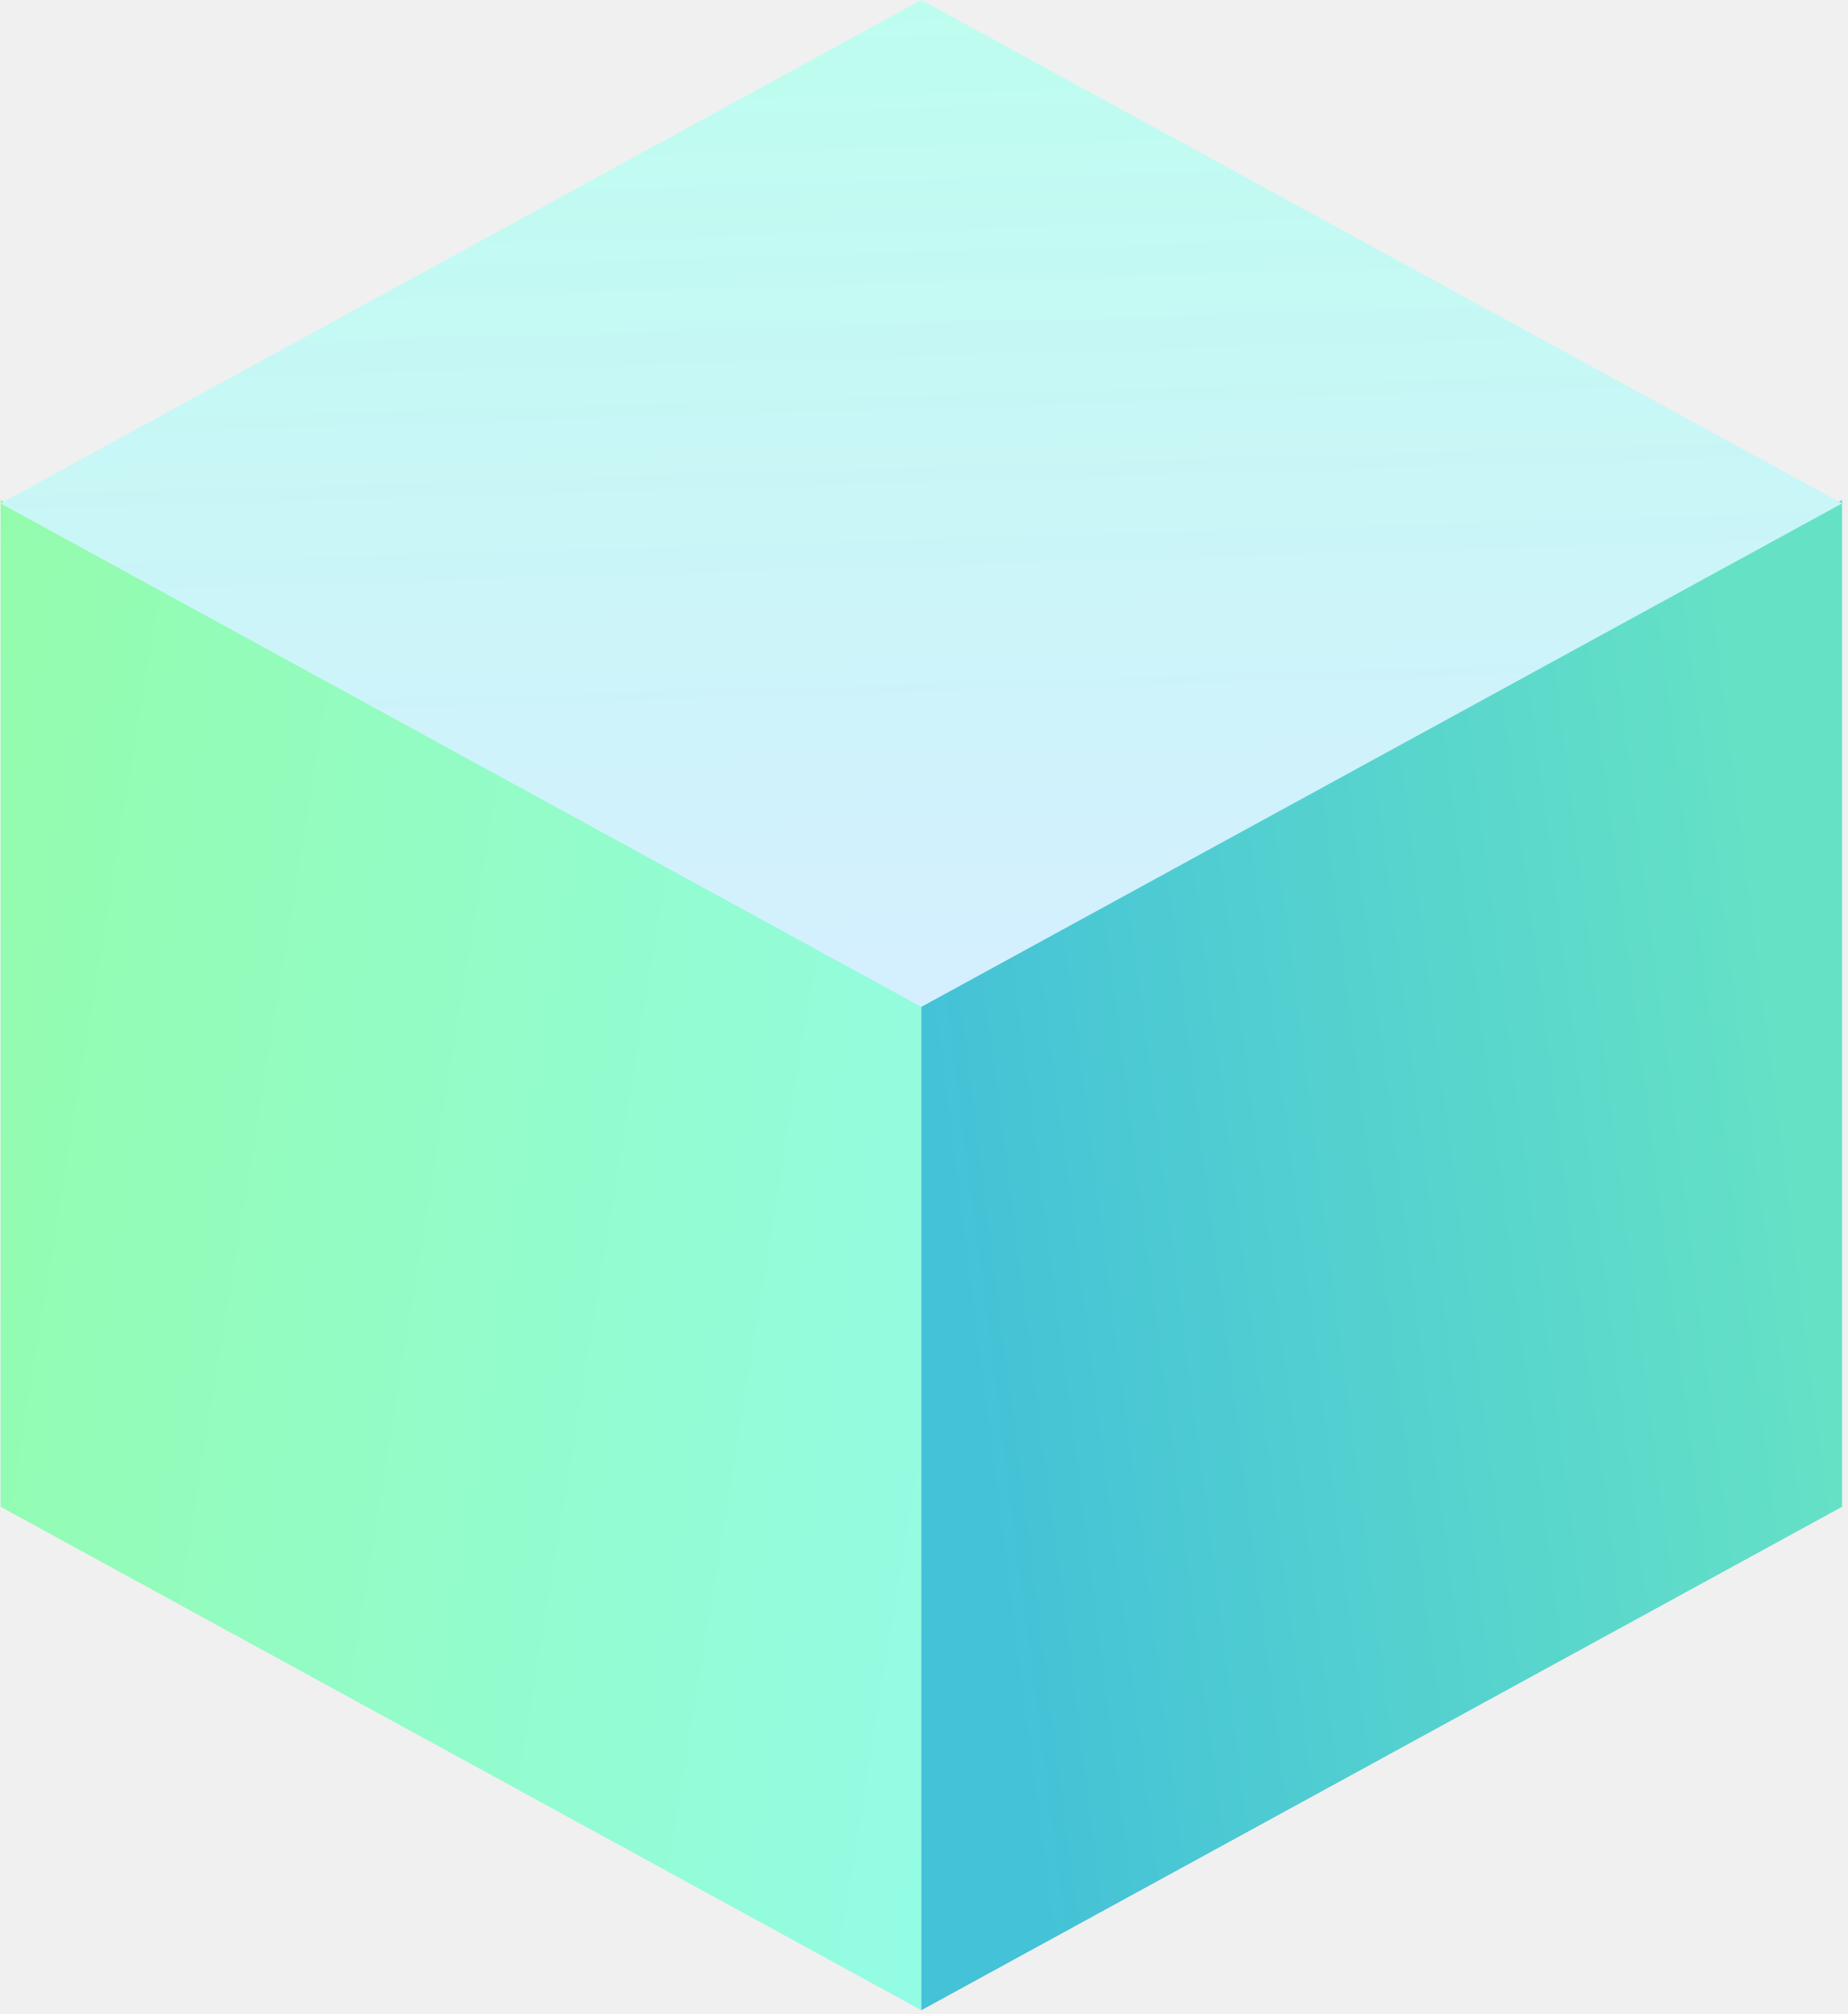
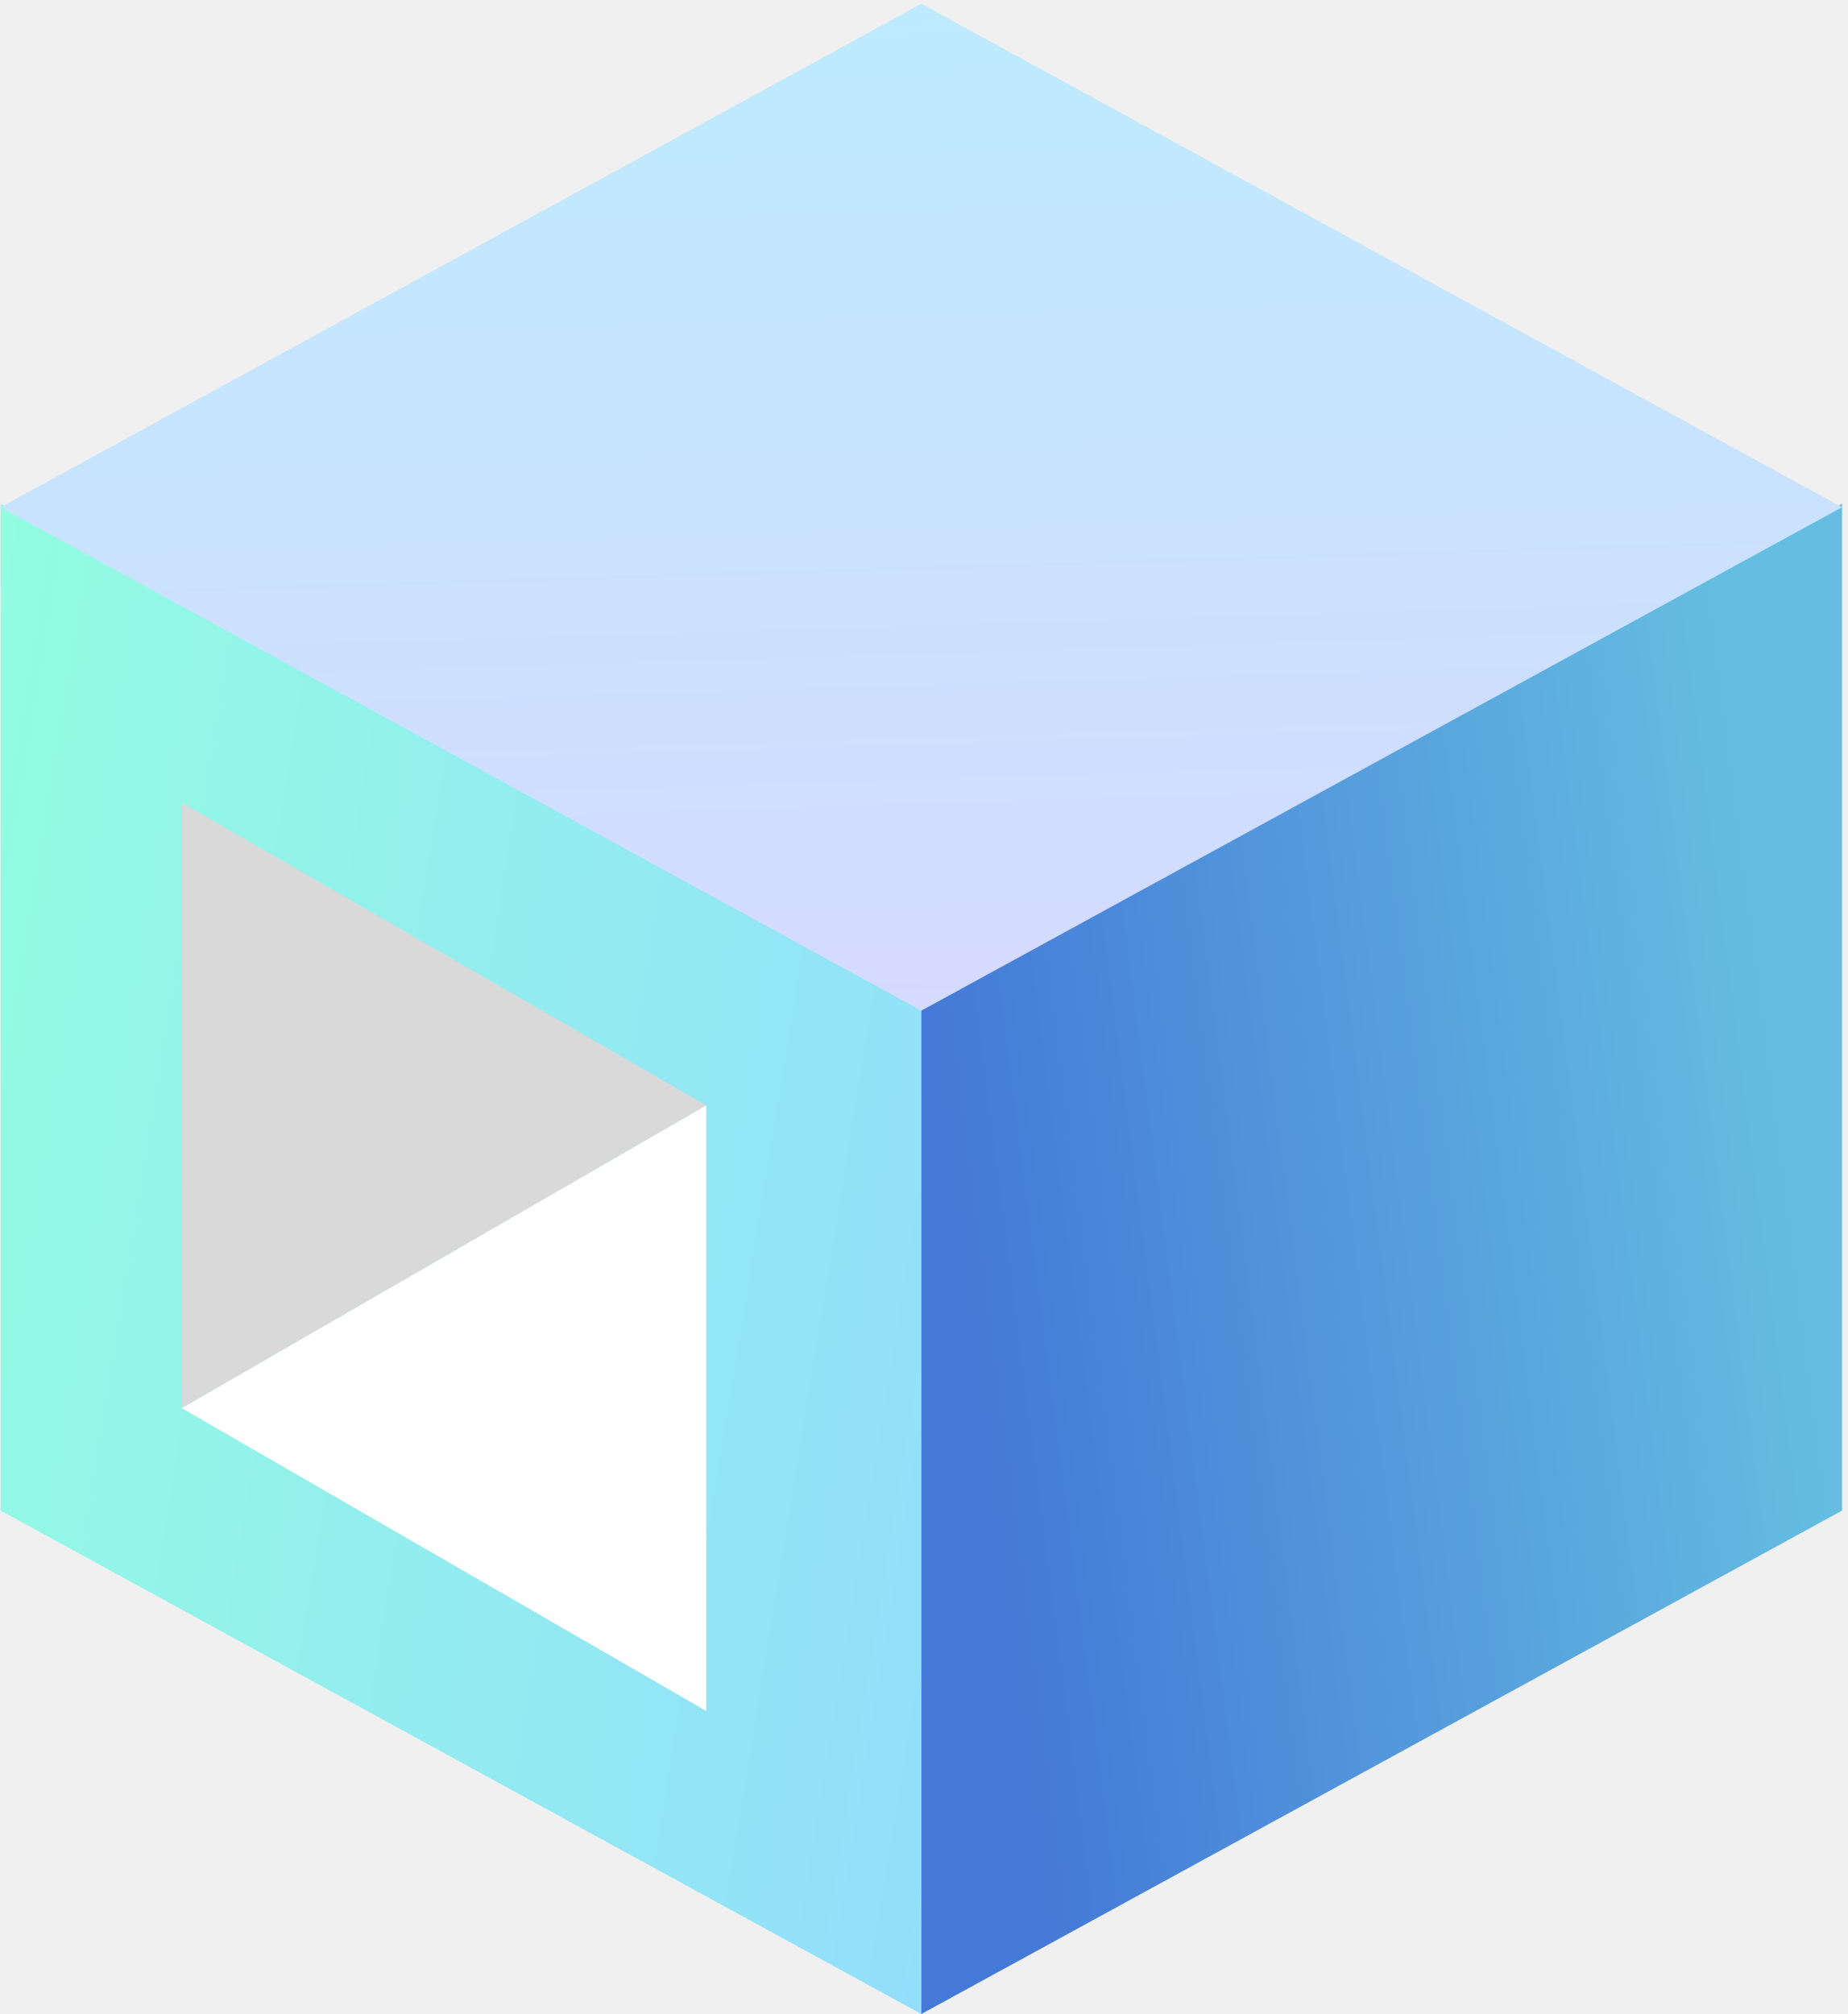
<svg xmlns="http://www.w3.org/2000/svg" width="244" height="266" viewBox="0 0 244 266" fill="none">
-   <path d="M121.689 132.517L0.079 66.026L0.079 199.009L121.689 265.5L121.689 132.517Z" fill="url(#paint0_linear_467_797)" />
-   <path d="M243.298 66.026L121.688 132.517L121.688 265.5L243.298 199.009L243.298 66.026Z" fill="url(#paint1_linear_467_797)" />
-   <path d="M243.298 66.491L121.688 0L0.078 66.491L121.688 132.983L243.298 66.491Z" fill="url(#paint2_linear_467_797)" />
+   <path d="M121.689 133.017L0.079 66.526L0.079 199.509L121.689 266L121.689 133.017Z" fill="url(#paint0_linear_668_256)" />
+   <path d="M243.298 66.526L121.688 133.018L121.688 266L243.298 199.509L243.298 66.526Z" fill="url(#paint1_linear_668_256)" />
+   <path d="M243.298 66.991L121.688 0.5L0.078 66.991L121.688 133.483L243.298 66.991Z" fill="url(#paint2_linear_668_256)" />
+   <mask id="mask0_668_256" style="mask-type:alpha" maskUnits="userSpaceOnUse" x="24" y="106" width="70" height="120">
+     <rect width="80" height="80" transform="matrix(-0.866025 -0.5 0 1 93.2822 146)" fill="#D9D9D9" />
+   </mask>
+   <g mask="url(#mask0_668_256)">
+     <rect width="80" height="80" transform="matrix(-0.866025 0.5 0 1 93.2822 66)" fill="#D9D9D9" />
+     <rect width="80" height="80" transform="matrix(-0.866025 -0.5 -0.866025 0.5 162.564 186)" fill="white" />
+   </g>
  <defs>
-     <linearGradient id="paint0_linear_467_797" x1="0.079" y1="66.026" x2="150.152" y2="90.424" gradientUnits="userSpaceOnUse">
-       <stop stop-color="#93FCAC" />
-       <stop offset="1" stop-color="#93FCE5" />
+     <linearGradient id="paint0_linear_668_256" x1="0.079" y1="66.526" x2="150.152" y2="90.924" gradientUnits="userSpaceOnUse">
+       <stop stop-color="#93FCE1" />
+       <stop offset="1" stop-color="#93DEFC" />
    </linearGradient>
-     <linearGradient id="paint1_linear_467_797" x1="121.688" y1="132.396" x2="232.852" y2="118.123" gradientUnits="userSpaceOnUse">
-       <stop stop-color="#44C2D7" />
-       <stop offset="1" stop-color="#65E1C6" />
+     <linearGradient id="paint1_linear_668_256" x1="121.688" y1="132.896" x2="232.852" y2="118.623" gradientUnits="userSpaceOnUse">
+       <stop stop-color="#4479D7" />
+       <stop offset="1" stop-color="#65BEE1" />
    </linearGradient>
-     <linearGradient id="paint2_linear_467_797" x1="121.611" y1="132.973" x2="117.604" y2="0.093" gradientUnits="userSpaceOnUse">
-       <stop stop-color="#D5EFFF" />
-       <stop offset="1" stop-color="#BDFDEF" />
+     <linearGradient id="paint2_linear_668_256" x1="121.611" y1="133.473" x2="117.604" y2="0.593" gradientUnits="userSpaceOnUse">
+       <stop stop-color="#D5DAFF" />
+       <stop offset="1" stop-color="#BDEBFD" />
    </linearGradient>
  </defs>
</svg>
